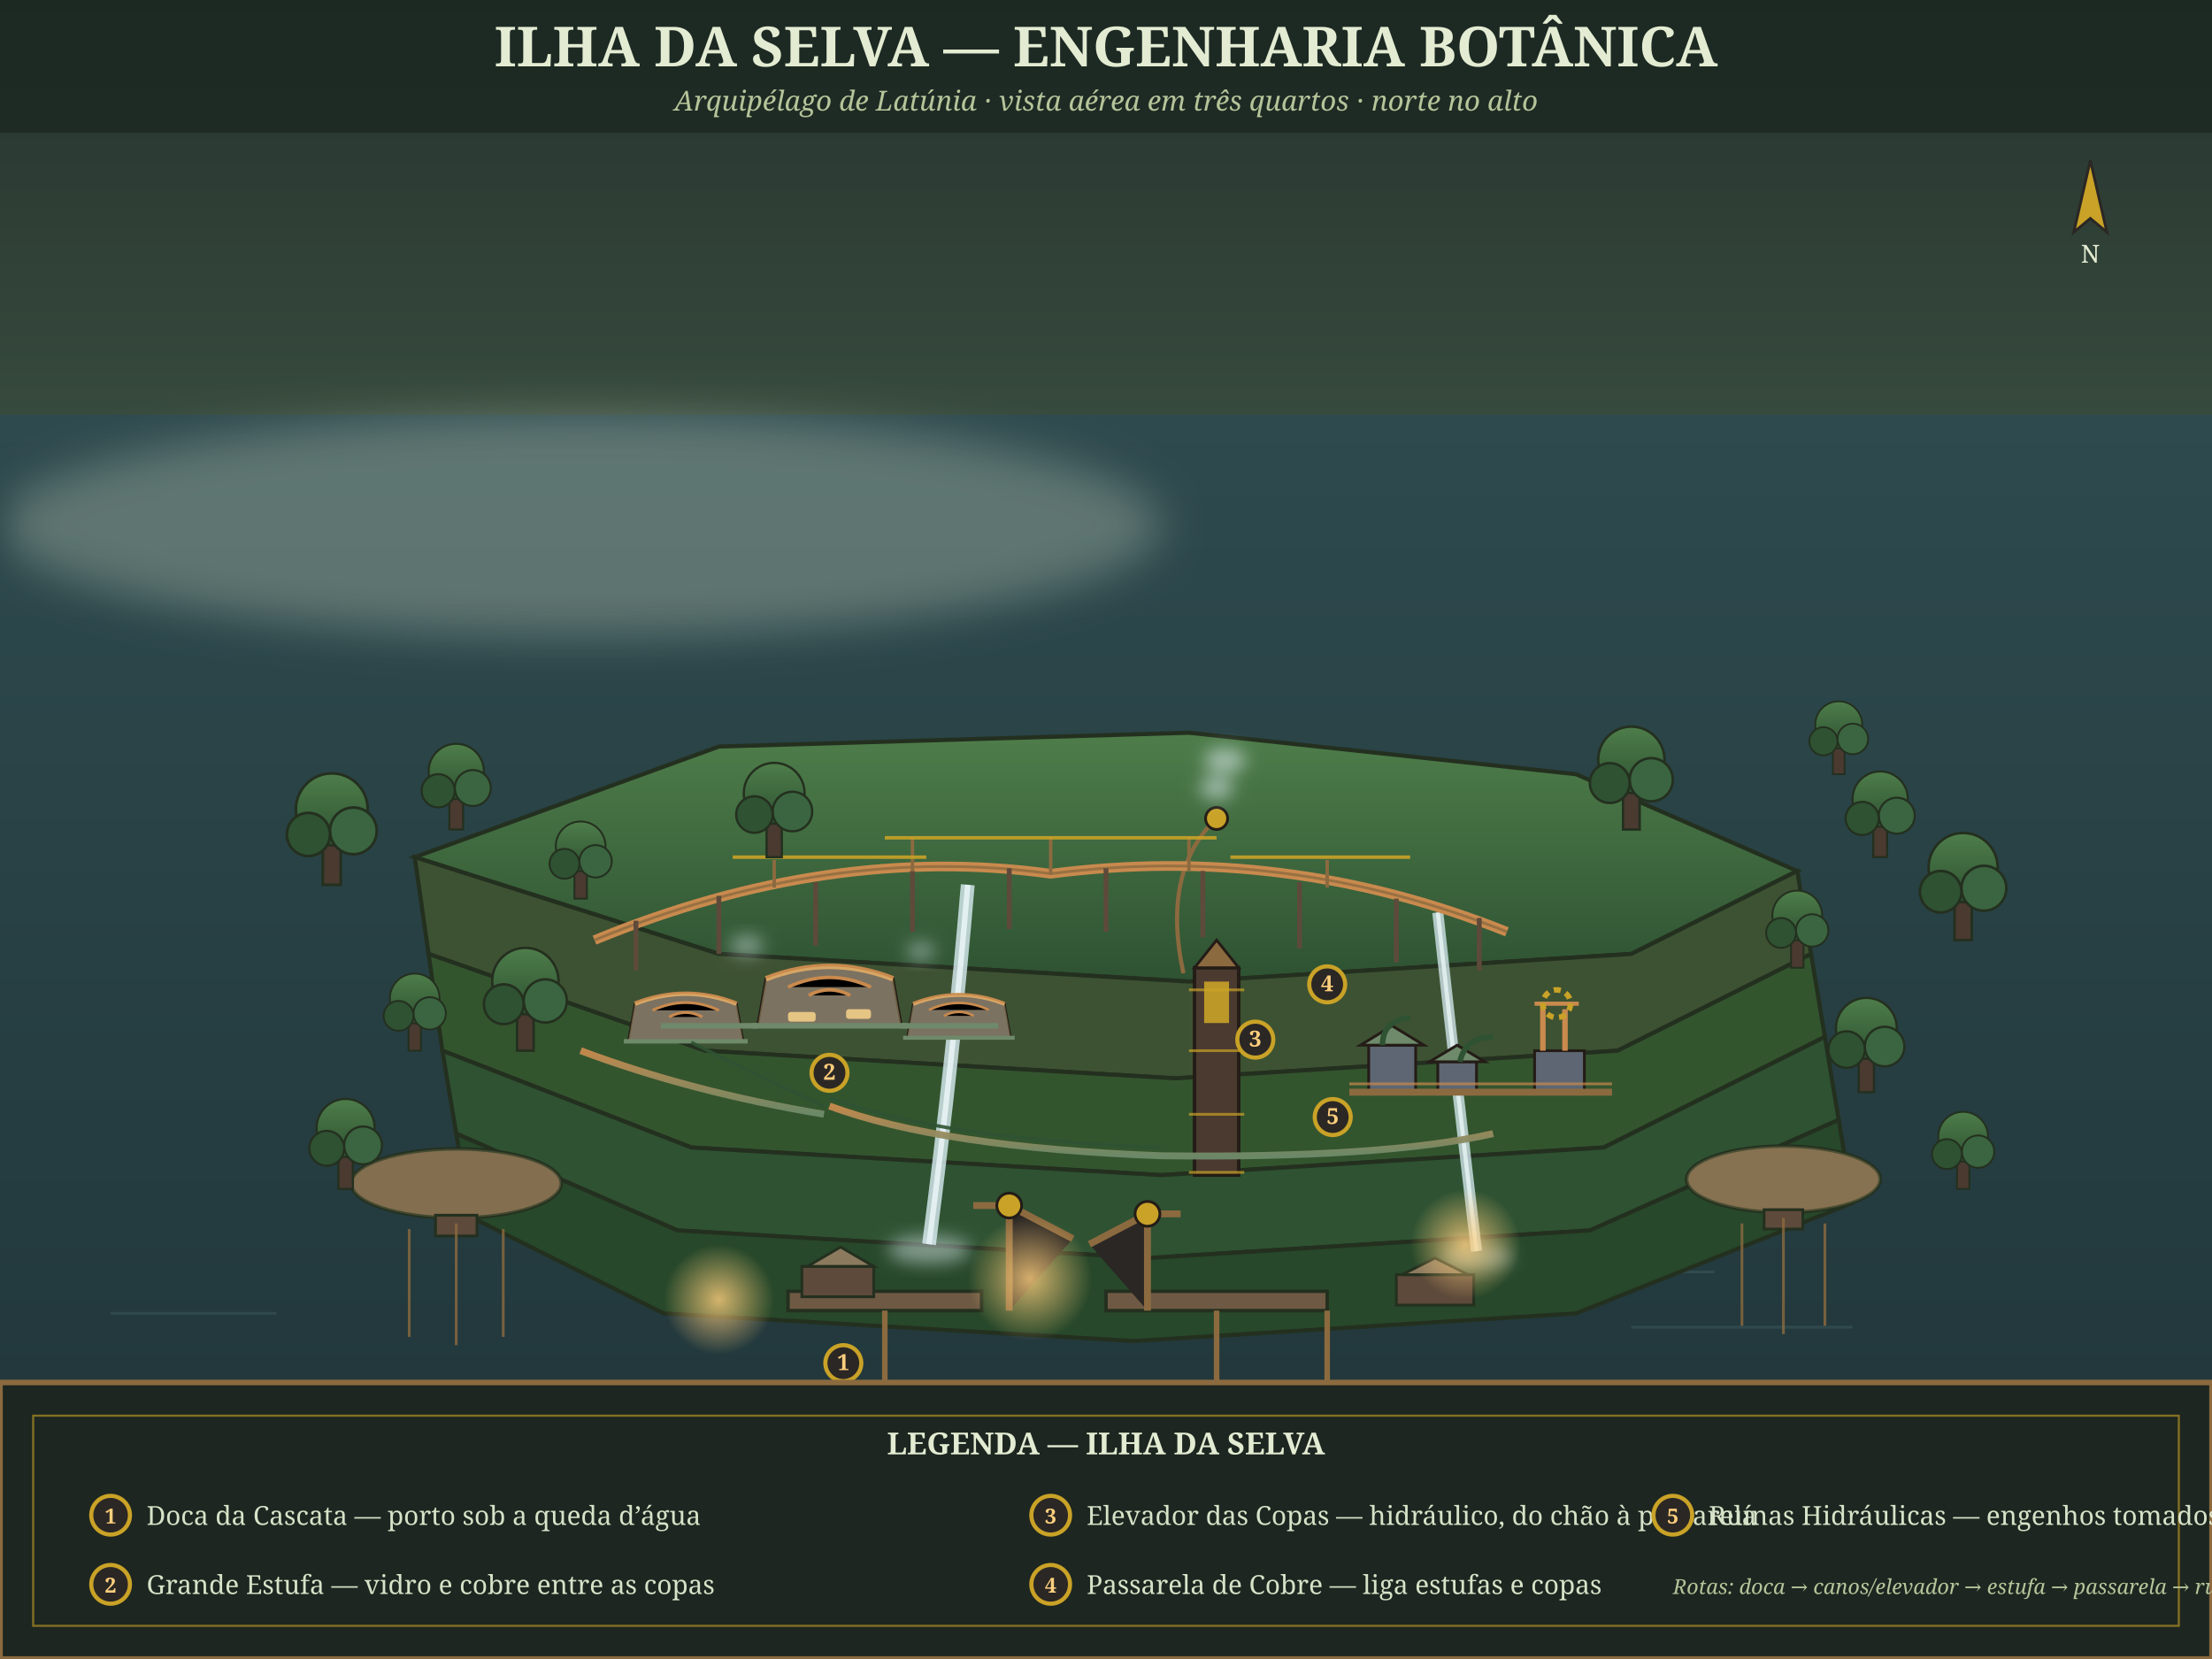
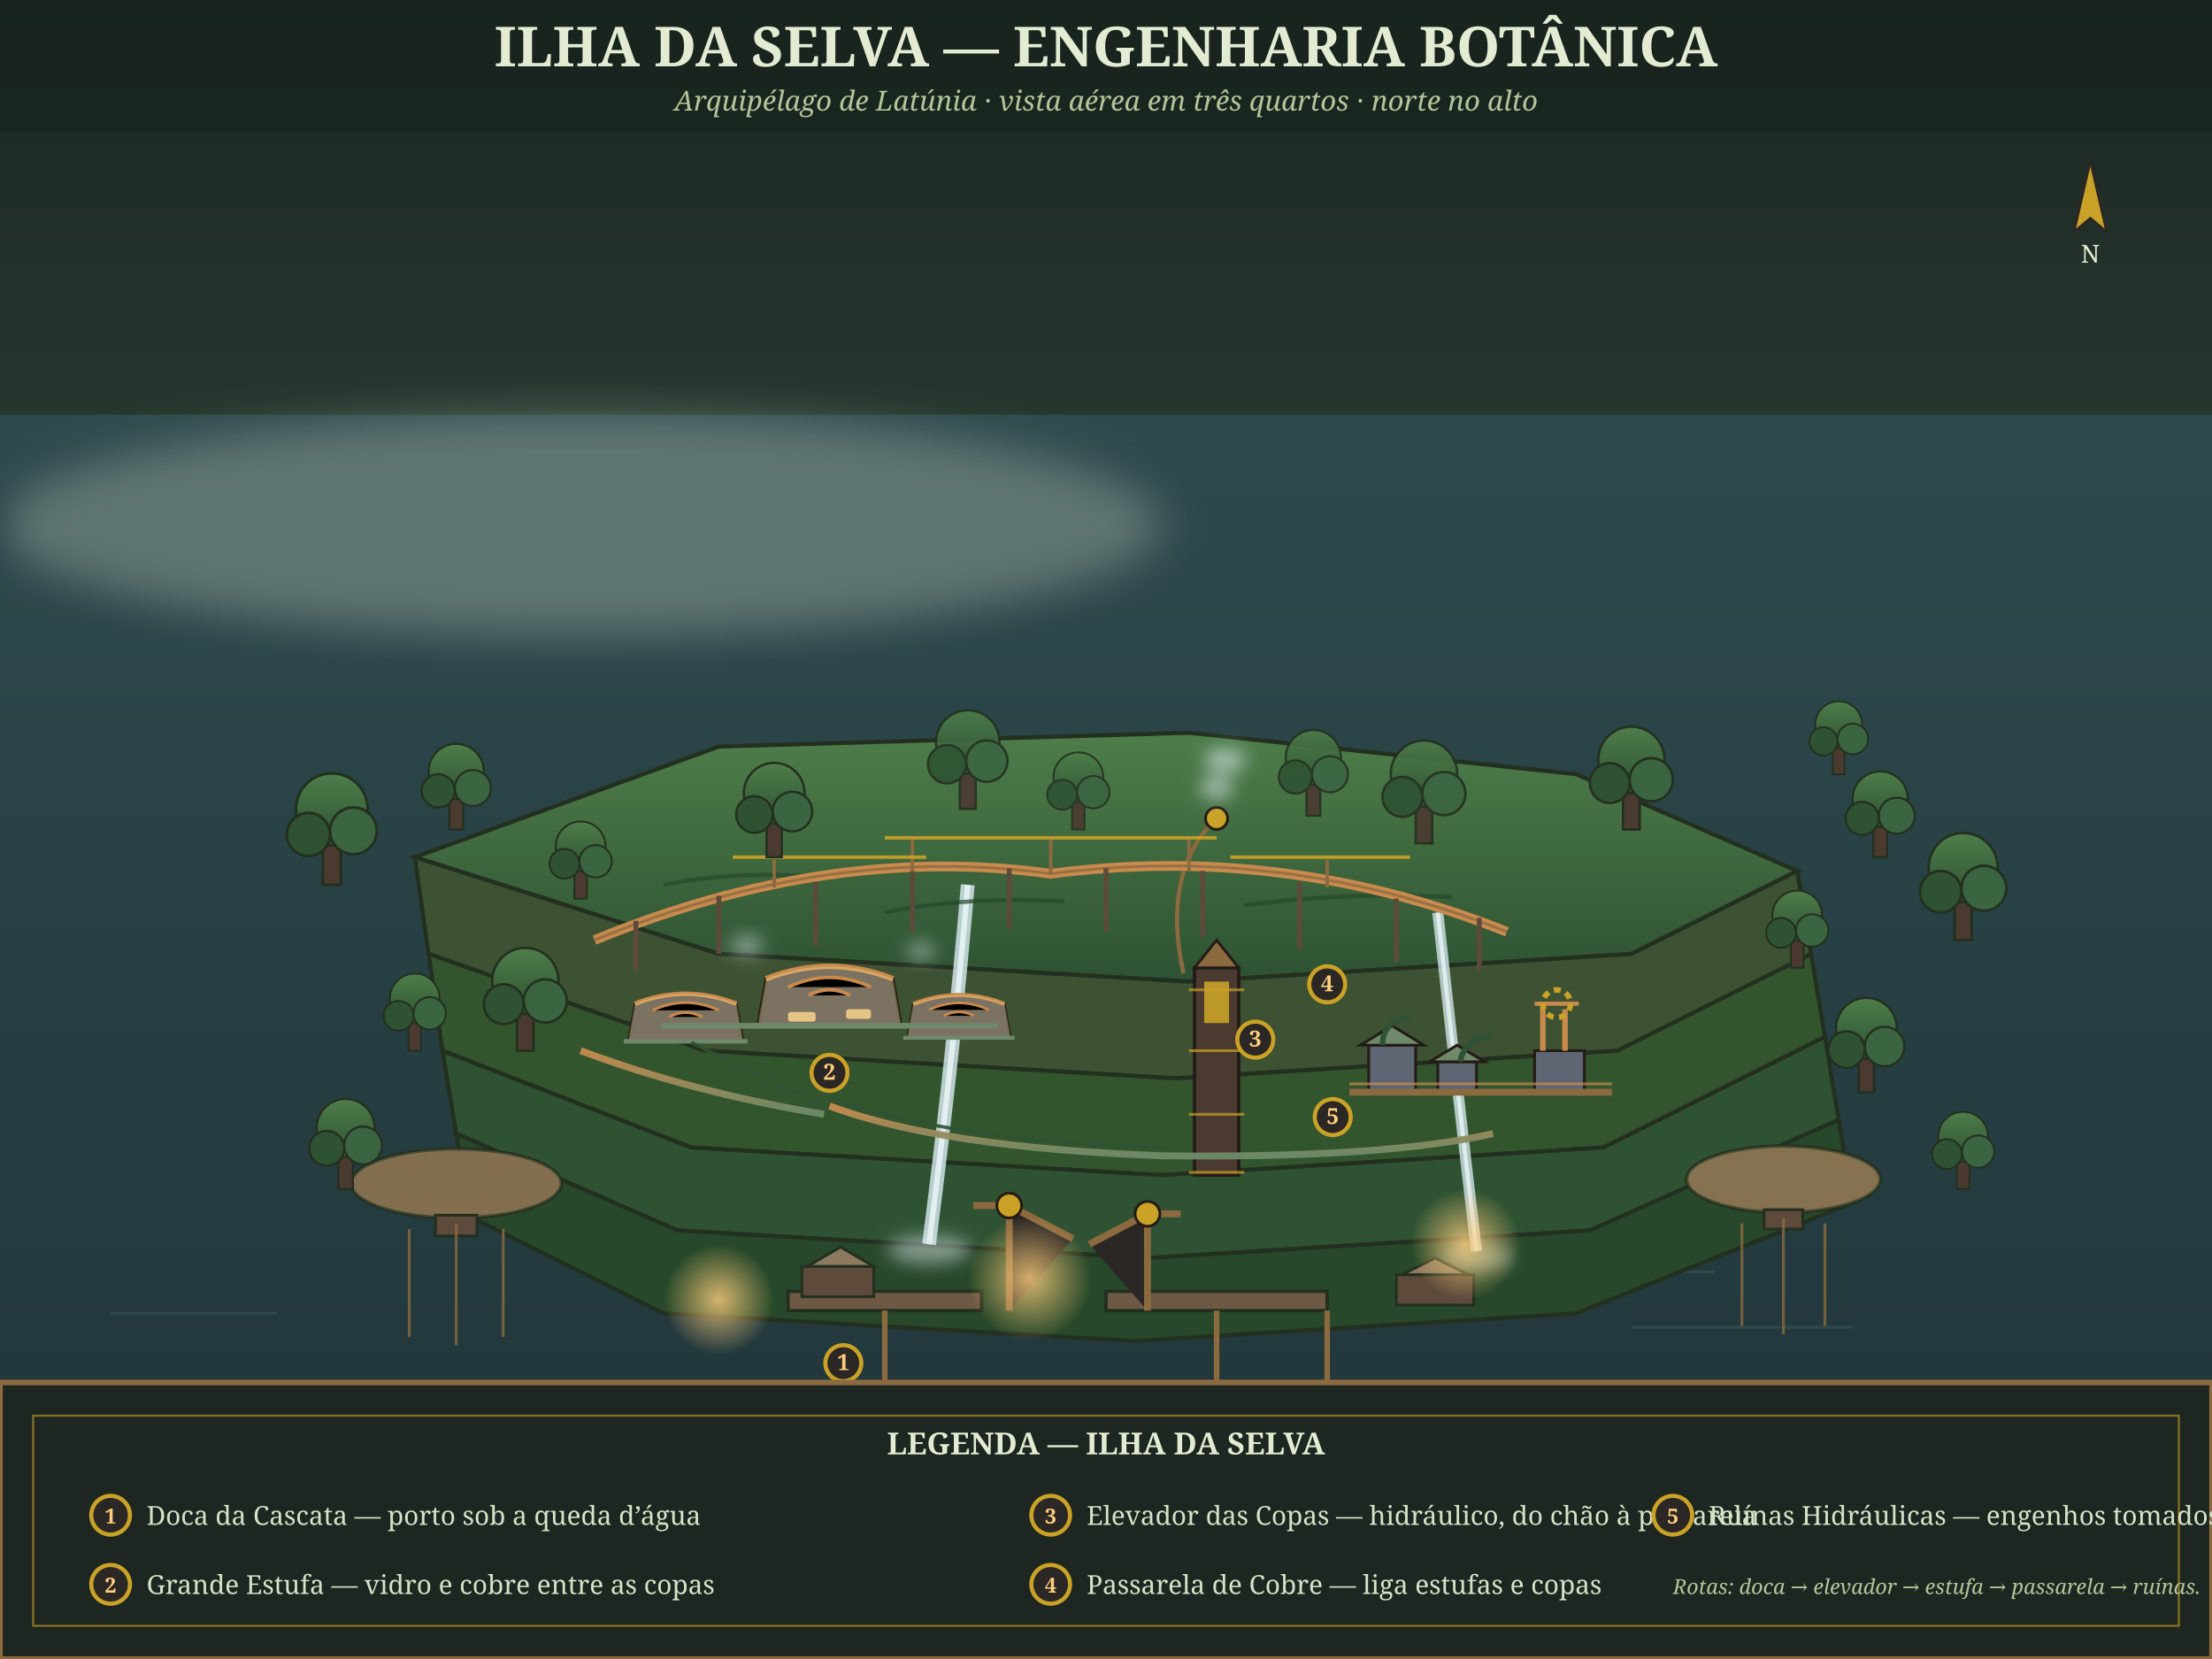
<svg xmlns="http://www.w3.org/2000/svg" width="1600" height="1200" viewBox="0 0 1600 1200">
  <defs>
    <linearGradient id="ceus" x1="0" y1="0" x2="0" y2="1">
-       <stop offset="0" stop-color="#26332e" />
-       <stop offset="0.6" stop-color="#4e6a52" />
-       <stop offset="1" stop-color="#a8b98a" />
+       <stop offset="0" stop-color="#1c2622" />
+       <stop offset="0.45" stop-color="#2e4438" />
+       <stop offset="0.8" stop-color="#52705a" />
+       <stop offset="1" stop-color="#7d9471" />
    </linearGradient>
    <linearGradient id="rios" x1="0" y1="0" x2="0" y2="1">
      <stop offset="0" stop-color="#2e4a4e" />
      <stop offset="1" stop-color="#22383c" />
    </linearGradient>
    <linearGradient id="copa" x1="0" y1="0" x2="0" y2="1">
      <stop offset="0" stop-color="#4e7d4a" />
      <stop offset="1" stop-color="#2e5232" />
    </linearGradient>
    <linearGradient id="cobre" x1="0" y1="0" x2="0" y2="1">
      <stop offset="0" stop-color="#c98a4e" />
      <stop offset="1" stop-color="#6e8a6a" />
    </linearGradient>
    <radialGradient id="lampiao" cx="0.5" cy="0.5" r="0.5">
      <stop offset="0" stop-color="#ffcf7d" stop-opacity="0.8" />
      <stop offset="1" stop-color="#ffcf7d" stop-opacity="0" />
    </radialGradient>
    <filter id="brilhos" x="-50%" y="-50%" width="200%" height="200%">
      <feGaussianBlur stdDeviation="6" />
    </filter>
    <filter id="nevoas" x="-20%" y="-20%" width="140%" height="140%">
      <feGaussianBlur stdDeviation="16" />
    </filter>
    <g id="arvore">
      <rect x="-5" y="-30" width="10" height="30" fill="#4a3a30" stroke="#24301f" stroke-width="1.5" />
      <circle cy="-42" r="20" fill="url(#copa)" stroke="#24301f" stroke-width="1.5" />
      <circle cx="12" cy="-30" r="13" fill="#3a6540" stroke="#24301f" stroke-width="1.5" />
      <circle cx="-13" cy="-28" r="12" fill="#2e5232" stroke="#24301f" stroke-width="1.5" />
    </g>
    <g id="estufa">
      <path d="M-52 0 L-46 -34 Q0 -52 46 -34 L52 0 Z" fill="#3d3a4a" stroke="#241c17" stroke-width="2" />
      <path d="M-46 -34 Q0 -52 46 -34" fill="none" stroke="#c98a4e" stroke-width="4" />
      <path d="M-52 0 L-46 -34 Q0 -52 46 -34 L52 0 Z" fill="#f2d98c" opacity="0.35" />
      <g stroke="#c98a4e" stroke-width="2.5">
        <path d="M-30 -28 Q0 -42 30 -28 M-15 -22 Q0 -30 15 -22" />
      </g>
      <path d="M-56 0 h112" stroke="#6e8a6a" stroke-width="4" />
    </g>
    <g id="torrebaixo">
      <rect x="-14" y="-70" width="28" height="70" fill="#6e5a44" stroke="#241c17" stroke-width="2" />
      <path d="M-18 0 h36 M-18 -22 h36 M-18 -46 h36" stroke="#8c6a3f" stroke-width="3" />
      <path d="M-18 0 L-18 -70 M18 0 L18 -70" stroke="#5d4a3a" stroke-width="2" />
    </g>
    <g id="runa">
      <circle r="14" fill="#2b2724" stroke="#c9a227" stroke-width="3" />
      <text y="5" text-anchor="middle" font-family="Georgia, serif" font-size="15" font-weight="bold" fill="#ffcf7d">N</text>
    </g>
  </defs>
  <rect width="1600" height="1200" fill="url(#ceus)" />
  <rect x="0" y="0" width="1600" height="96" fill="#16211a" opacity="0.6" />
  <text x="800" y="48" text-anchor="middle" font-family="Georgia, serif" font-size="40" font-weight="bold" fill="#e3ecd2">ILHA DA SELVA — ENGENHARIA BOTÂNICA</text>
  <text x="800" y="80" text-anchor="middle" font-family="Georgia, serif" font-size="20" font-style="italic" fill="#b6c49a">Arquipélago de Latúnia · vista aérea em três quartos · norte no alto</text>
  <g transform="translate(1512,150)">
    <path d="M0 -34 L12 18 L0 8 L-12 18 Z" fill="#c9a227" stroke="#2b2724" stroke-width="2" />
    <text y="40" text-anchor="middle" font-family="Georgia, serif" font-size="18" fill="#e3ecd2">N</text>
  </g>
  <rect x="0" y="300" width="1600" height="700" fill="url(#rios)" />
  <g stroke="#3d5a5c" stroke-width="2" opacity="0.5">
    <path d="M80 950 h120 M260 1000 h150 M1180 960 h160 M900 1050 h160 M420 1040 h140 M120 1030 h100 M1120 920 h120" />
  </g>
  <ellipse cx="420" cy="380" rx="420" ry="80" fill="#dfe9d2" opacity="0.28" filter="url(#nevoas)" />
  <path d="M300 620 L520 540 L860 530 L1140 560 L1300 630 L1180 690 L860 710 L520 690 Z" fill="url(#copa)" stroke="#24301f" stroke-width="3" />
  <path d="M300 620 L520 690 L860 710 L1180 690 L1300 630 L1310 690 L1170 760 L850 780 L510 760 L310 690 Z" fill="#3d5232" stroke="#24301f" stroke-width="3" />
  <path d="M310 690 L510 760 L850 780 L1170 760 L1310 690 L1320 750 L1160 830 L840 850 L500 830 L320 760 Z" fill="#33552e" stroke="#24301f" stroke-width="3" />
  <path d="M320 760 L500 830 L840 850 L1160 830 L1320 750 L1330 810 L1150 890 L830 910 L490 890 L330 820 Z" fill="#2e5232" stroke="#24301f" stroke-width="3" />
  <path d="M330 820 L490 890 L830 910 L1150 890 L1330 810 L1340 870 L1140 950 L820 970 L480 950 L340 880 Z" fill="#27482a" stroke="#24301f" stroke-width="3" />
  <g>
    <path d="M700 640 Q690 760 672 900" stroke="#cfe4e8" stroke-width="10" fill="none" opacity="0.85" />
    <path d="M700 640 Q690 760 672 900" stroke="#eef8fa" stroke-width="4" fill="none" opacity="0.8" />
    <path d="M1040 660 Q1052 770 1068 905" stroke="#cfe4e8" stroke-width="8" fill="none" opacity="0.8" />
    <path d="M1040 660 Q1052 770 1068 905" stroke="#eef8fa" stroke-width="3" fill="none" opacity="0.75" />
    <ellipse cx="672" cy="904" rx="30" ry="10" fill="#dfeef2" opacity="0.5" filter="url(#brilhos)" />
    <ellipse cx="1068" cy="909" rx="26" ry="9" fill="#dfeef2" opacity="0.45" filter="url(#brilhos)" />
  </g>
+   <g opacity="0.9">
+     <use href="#arvore" transform="translate(700,585) scale(1.15)" />
+     <use href="#arvore" transform="translate(780,600) scale(0.9)" />
+     <use href="#arvore" transform="translate(950,590)" />
+     <use href="#arvore" transform="translate(1030,610) scale(1.2)" />
+     <g stroke="#27482a" stroke-width="3" opacity="0.8" fill="none">
+       <path d="M640 660 q60 -12 130 -8 M900 655 q70 -10 150 -6 M480 640 q50 -10 110 -6" />
+     </g>
+   </g>
  <g transform="translate(760,948)">
    <path d="M-190 0 h140 v-14 h-140 Z M40 0 h160 v-14 h-160 Z" fill="#6e5a44" stroke="#24301f" stroke-width="2.5" />
    <path d="M-120 0 v84 M120 0 v84 M200 0 v84" stroke="#8c6a3f" stroke-width="4" />
    <g fill="#5d4a3a" stroke="#24301f" stroke-width="2">
      <rect x="-180" y="-32" width="52" height="22" />
      <rect x="250" y="-26" width="56" height="22" />
    </g>
    <path d="M-176 -32 L-152 -46 L-128 -32 Z M254 -26 L278 -38 L302 -26 Z" fill="#8c7a5e" stroke="#24301f" stroke-width="2" />
    <g stroke="#8c6a3f" stroke-width="5" fill="#2b2724">
      <path d="M-30 0 v-76 l46 24 M-30 -76 h-26" />
      <path d="M70 0 v-70 l-42 22 M70 -70 h24" />
    </g>
    <circle cx="-30" cy="-76" r="9" fill="#c9a227" stroke="#241c17" stroke-width="2" />
    <circle cx="70" cy="-70" r="9" fill="#c9a227" stroke="#241c17" stroke-width="2" />
    <g transform="translate(-150,38)">
      <circle r="13" fill="#2b2724" stroke="#c9a227" stroke-width="3" />
      <text y="5" text-anchor="middle" font-family="Georgia, serif" font-size="16" font-weight="bold" fill="#ffcf7d">1</text>
    </g>
  </g>
  <g transform="translate(1290,905)">
    <ellipse cx="0" cy="-52" rx="70" ry="24" fill="#6e5a44" stroke="#24301f" stroke-width="2.5" />
    <ellipse cx="0" cy="-52" rx="70" ry="24" fill="#f2d98c" opacity="0.18" />
    <rect x="-14" y="-30" width="28" height="14" fill="#5d4a3a" stroke="#24301f" stroke-width="2" />
    <path d="M0 -24 v84 M-30 -20 v74 M30 -20 v74" stroke="#8c6a3f" stroke-width="2" opacity="0.8" />
  </g>
  <g transform="translate(330,910)">
    <ellipse cx="0" cy="-54" rx="76" ry="25" fill="#6e5a44" stroke="#24301f" stroke-width="2.5" />
    <ellipse cx="0" cy="-54" rx="76" ry="25" fill="#f2d98c" opacity="0.16" />
    <rect x="-15" y="-31" width="30" height="15" fill="#5d4a3a" stroke="#24301f" stroke-width="2" />
    <path d="M0 -25 v88 M-34 -21 v78 M34 -21 v78" stroke="#8c6a3f" stroke-width="2" opacity="0.8" />
  </g>
  <g transform="translate(600,742)">
    <use href="#estufa" x="0" y="0" />
    <use href="#estufa" x="-130" y="14" transform="scale(0.8)" />
    <use href="#estufa" x="130" y="12" transform="scale(0.72)" />
    <path d="M-52 0 h-70 M52 0 h70" stroke="#6e8a6a" stroke-width="4" />
    <g fill="#ffd98c" opacity="0.8">
      <rect x="-30" y="-10" width="20" height="7" rx="2" />
      <rect x="12" y="-12" width="18" height="7" rx="2" />
    </g>
    <g transform="translate(0,34)">
      <circle r="13" fill="#2b2724" stroke="#c9a227" stroke-width="3" />
      <text y="5" text-anchor="middle" font-family="Georgia, serif" font-size="16" font-weight="bold" fill="#ffcf7d">2</text>
    </g>
    <g fill="#dfeef2" filter="url(#brilhos)" opacity="0.5">
      <ellipse cx="-60" cy="-58" rx="12" ry="7" />
      <ellipse cx="66" cy="-54" rx="10" ry="6" />
    </g>
  </g>
  <g transform="translate(880,700)">
    <rect x="-16" y="0" width="32" height="150" fill="#4a3a30" stroke="#241c17" stroke-width="2.5" />
    <rect x="-9" y="10" width="18" height="30" fill="#c9a227" opacity="0.9" />
    <path d="M-16 0 L0 -20 L16 0 Z" fill="#8c6a3f" stroke="#241c17" stroke-width="2" />
    <path d="M-20 16 h40 M-20 60 h40 M-20 106 h40 M-20 148 h40" stroke="#c9a227" stroke-width="2" opacity="0.7" />
    <path d="M-24 4 Q-40 -70 0 -108" stroke="#8c6a3f" stroke-width="3" fill="none" />
    <circle cy="-108" r="8" fill="#c9a227" stroke="#241c17" stroke-width="2" />
    <g fill="#dfeef2" filter="url(#brilhos)" opacity="0.6">
      <ellipse cx="0" cy="-130" rx="12" ry="8" />
      <ellipse cx="6" cy="-150" rx="15" ry="9" />
    </g>
    <g transform="translate(28,52)">
      <circle r="13" fill="#2b2724" stroke="#c9a227" stroke-width="3" />
      <text y="5" text-anchor="middle" font-family="Georgia, serif" font-size="16" font-weight="bold" fill="#ffcf7d">3</text>
    </g>
  </g>
  <g transform="translate(760,640)">
    <path d="M-330 40 Q-160 -30 0 -8 Q170 -30 330 34" fill="none" stroke="#c98a4e" stroke-width="7" />
    <path d="M-330 40 Q-160 -30 0 -8 Q170 -30 330 34" fill="none" stroke="#8c6a3f" stroke-width="2" opacity="0.8" />
    <path d="M-300 26 L-300 62 M-240 8 L-240 50 M-170 -2 L-170 44 M-100 -10 L-100 34 M-30 -12 L-30 32 M40 -12 L40 34 M110 -10 L110 38 M180 -2 L180 46 M250 10 L250 56 M310 24 L310 62" stroke="#5d4a3a" stroke-width="3.5" />
    <path d="M0 -8 v-26 M-100 -10 v-24 M100 -10 v-24 M-200 2 v-20 M200 2 v-20" stroke="#8c6a3f" stroke-width="2.5" />
    <path d="M-230 -20 h140 M-120 -34 h240 M130 -20 h130" stroke="#c9a227" stroke-width="2.5" opacity="0.9" />
    <g transform="translate(200,72)">
      <circle r="13" fill="#2b2724" stroke="#c9a227" stroke-width="3" />
      <text y="5" text-anchor="middle" font-family="Georgia, serif" font-size="16" font-weight="bold" fill="#ffcf7d">4</text>
    </g>
  </g>
  <g transform="translate(1080,790)">
    <g fill="#5d6672" stroke="#241c17" stroke-width="2">
      <rect x="-90" y="-34" width="34" height="34" />
      <rect x="-40" y="-22" width="28" height="22" />
      <rect x="30" y="-30" width="36" height="30" />
    </g>
    <path d="M-96 -34 L-73 -48 L-50 -34 Z M-46 -22 L-26 -34 L-6 -22 Z" fill="#6e8a6a" stroke="#241c17" stroke-width="2" />
    <path d="M-80 -34 Q-80 -52 -60 -54 M-24 -22 Q-20 -40 0 -40" stroke="#2e5232" stroke-width="4" fill="none" />
    <path d="M36 -30 L36 -64 M52 -30 L52 -60" stroke="#c98a4e" stroke-width="4" />
    <path d="M30 -64 h30 M34 -64 h28" stroke="#c98a4e" stroke-width="3" />
    <circle cx="46" cy="-64" r="10" fill="none" stroke="#c9a227" stroke-width="4" stroke-dasharray="5 4" />
    <path d="M-104 0 h190" stroke="#8c6a3f" stroke-width="5" />
    <path d="M-104 -6 h190" stroke="#c98a4e" stroke-width="2" opacity="0.7" />
    <g transform="translate(-116,18)">
      <circle r="13" fill="#2b2724" stroke="#c9a227" stroke-width="3" />
      <text y="5" text-anchor="middle" font-family="Georgia, serif" font-size="16" font-weight="bold" fill="#ffcf7d">5</text>
    </g>
  </g>
  <g stroke="url(#cobre)" stroke-width="5" fill="none" opacity="0.95">
    <path d="M600 800 Q680 830 840 836 M840 836 Q1000 838 1080 820" />
    <path d="M420 760 Q500 790 596 806" />
  </g>
  <g stroke="#2e5232" stroke-width="2.5" fill="none" opacity="0.9">
    <path d="M600 794 Q680 824 840 830 M500 754 Q560 784 596 800" />
  </g>
  <g>
    <use href="#arvore" transform="translate(240,640) scale(1.3)" />
    <use href="#arvore" transform="translate(330,600)" />
    <use href="#arvore" transform="translate(420,650) scale(0.9)" />
    <use href="#arvore" transform="translate(1360,620)" />
    <use href="#arvore" transform="translate(1420,680) scale(1.25)" />
    <use href="#arvore" transform="translate(1300,700) scale(0.9)" />
    <use href="#arvore" transform="translate(560,620) scale(1.1)" />
    <use href="#arvore" transform="translate(1180,600) scale(1.2)" />
    <use href="#arvore" transform="translate(380,760) scale(1.2)" />
    <use href="#arvore" transform="translate(300,760) scale(0.9)" />
    <use href="#arvore" transform="translate(1350,790) scale(1.1)" />
    <use href="#arvore" transform="translate(1420,860) scale(0.9)" />
    <use href="#arvore" transform="translate(250,860) scale(1.05)" />
    <use href="#arvore" transform="translate(1330,560) scale(0.85)" />
  </g>
  <circle cx="745" cy="925" r="45" fill="url(#lampiao)" />
  <circle cx="1060" cy="900" r="40" fill="url(#lampiao)" />
  <circle cx="520" cy="940" r="40" fill="url(#lampiao)" />
  <rect x="0" y="1000" width="1600" height="200" fill="#1d2620" stroke="#8c6a3f" stroke-width="4" />
  <rect x="24" y="1024" width="1552" height="152" fill="none" stroke="#c9a227" stroke-width="1.5" opacity="0.6" />
  <text x="800" y="1052" text-anchor="middle" font-family="Georgia, serif" font-size="22" font-weight="bold" fill="#e3ecd2">LEGENDA — ILHA DA SELVA</text>
  <g font-family="Georgia, serif" font-size="19" fill="#d8e2c8">
    <g transform="translate(80,1096)">
      <circle r="14" fill="#2b2724" stroke="#c9a227" stroke-width="3" />
      <text y="6" text-anchor="middle" font-size="15" font-weight="bold" fill="#ffcf7d">1</text>
      <text x="26" y="7">Doca da Cascata — porto sob a queda d’água</text>
    </g>
    <g transform="translate(80,1146)">
      <circle r="14" fill="#2b2724" stroke="#c9a227" stroke-width="3" />
      <text y="6" text-anchor="middle" font-size="15" font-weight="bold" fill="#ffcf7d">2</text>
      <text x="26" y="7">Grande Estufa — vidro e cobre entre as copas</text>
    </g>
    <g transform="translate(760,1096)">
      <circle r="14" fill="#2b2724" stroke="#c9a227" stroke-width="3" />
      <text y="6" text-anchor="middle" font-size="15" font-weight="bold" fill="#ffcf7d">3</text>
      <text x="26" y="7">Elevador das Copas — hidráulico, do chão à passarela</text>
    </g>
    <g transform="translate(760,1146)">
      <circle r="14" fill="#2b2724" stroke="#c9a227" stroke-width="3" />
      <text y="6" text-anchor="middle" font-size="15" font-weight="bold" fill="#ffcf7d">4</text>
      <text x="26" y="7">Passarela de Cobre — liga estufas e copas</text>
    </g>
    <g transform="translate(1210,1096)">
      <circle r="14" fill="#2b2724" stroke="#c9a227" stroke-width="3" />
      <text y="6" text-anchor="middle" font-size="15" font-weight="bold" fill="#ffcf7d">5</text>
      <text x="26" y="7">Ruínas Hidráulicas — engenhos tomados por raízes</text>
    </g>
    <g transform="translate(1210,1146)">
-       <text y="7" font-size="15" font-style="italic" fill="#b6c49a">Rotas: doca → canos/elevador → estufa → passarela → ruínas.</text>
+       <text y="7" font-size="15" font-style="italic" fill="#b6c49a">Rotas: doca → elevador → estufa → passarela → ruínas.</text>
    </g>
  </g>
</svg>
